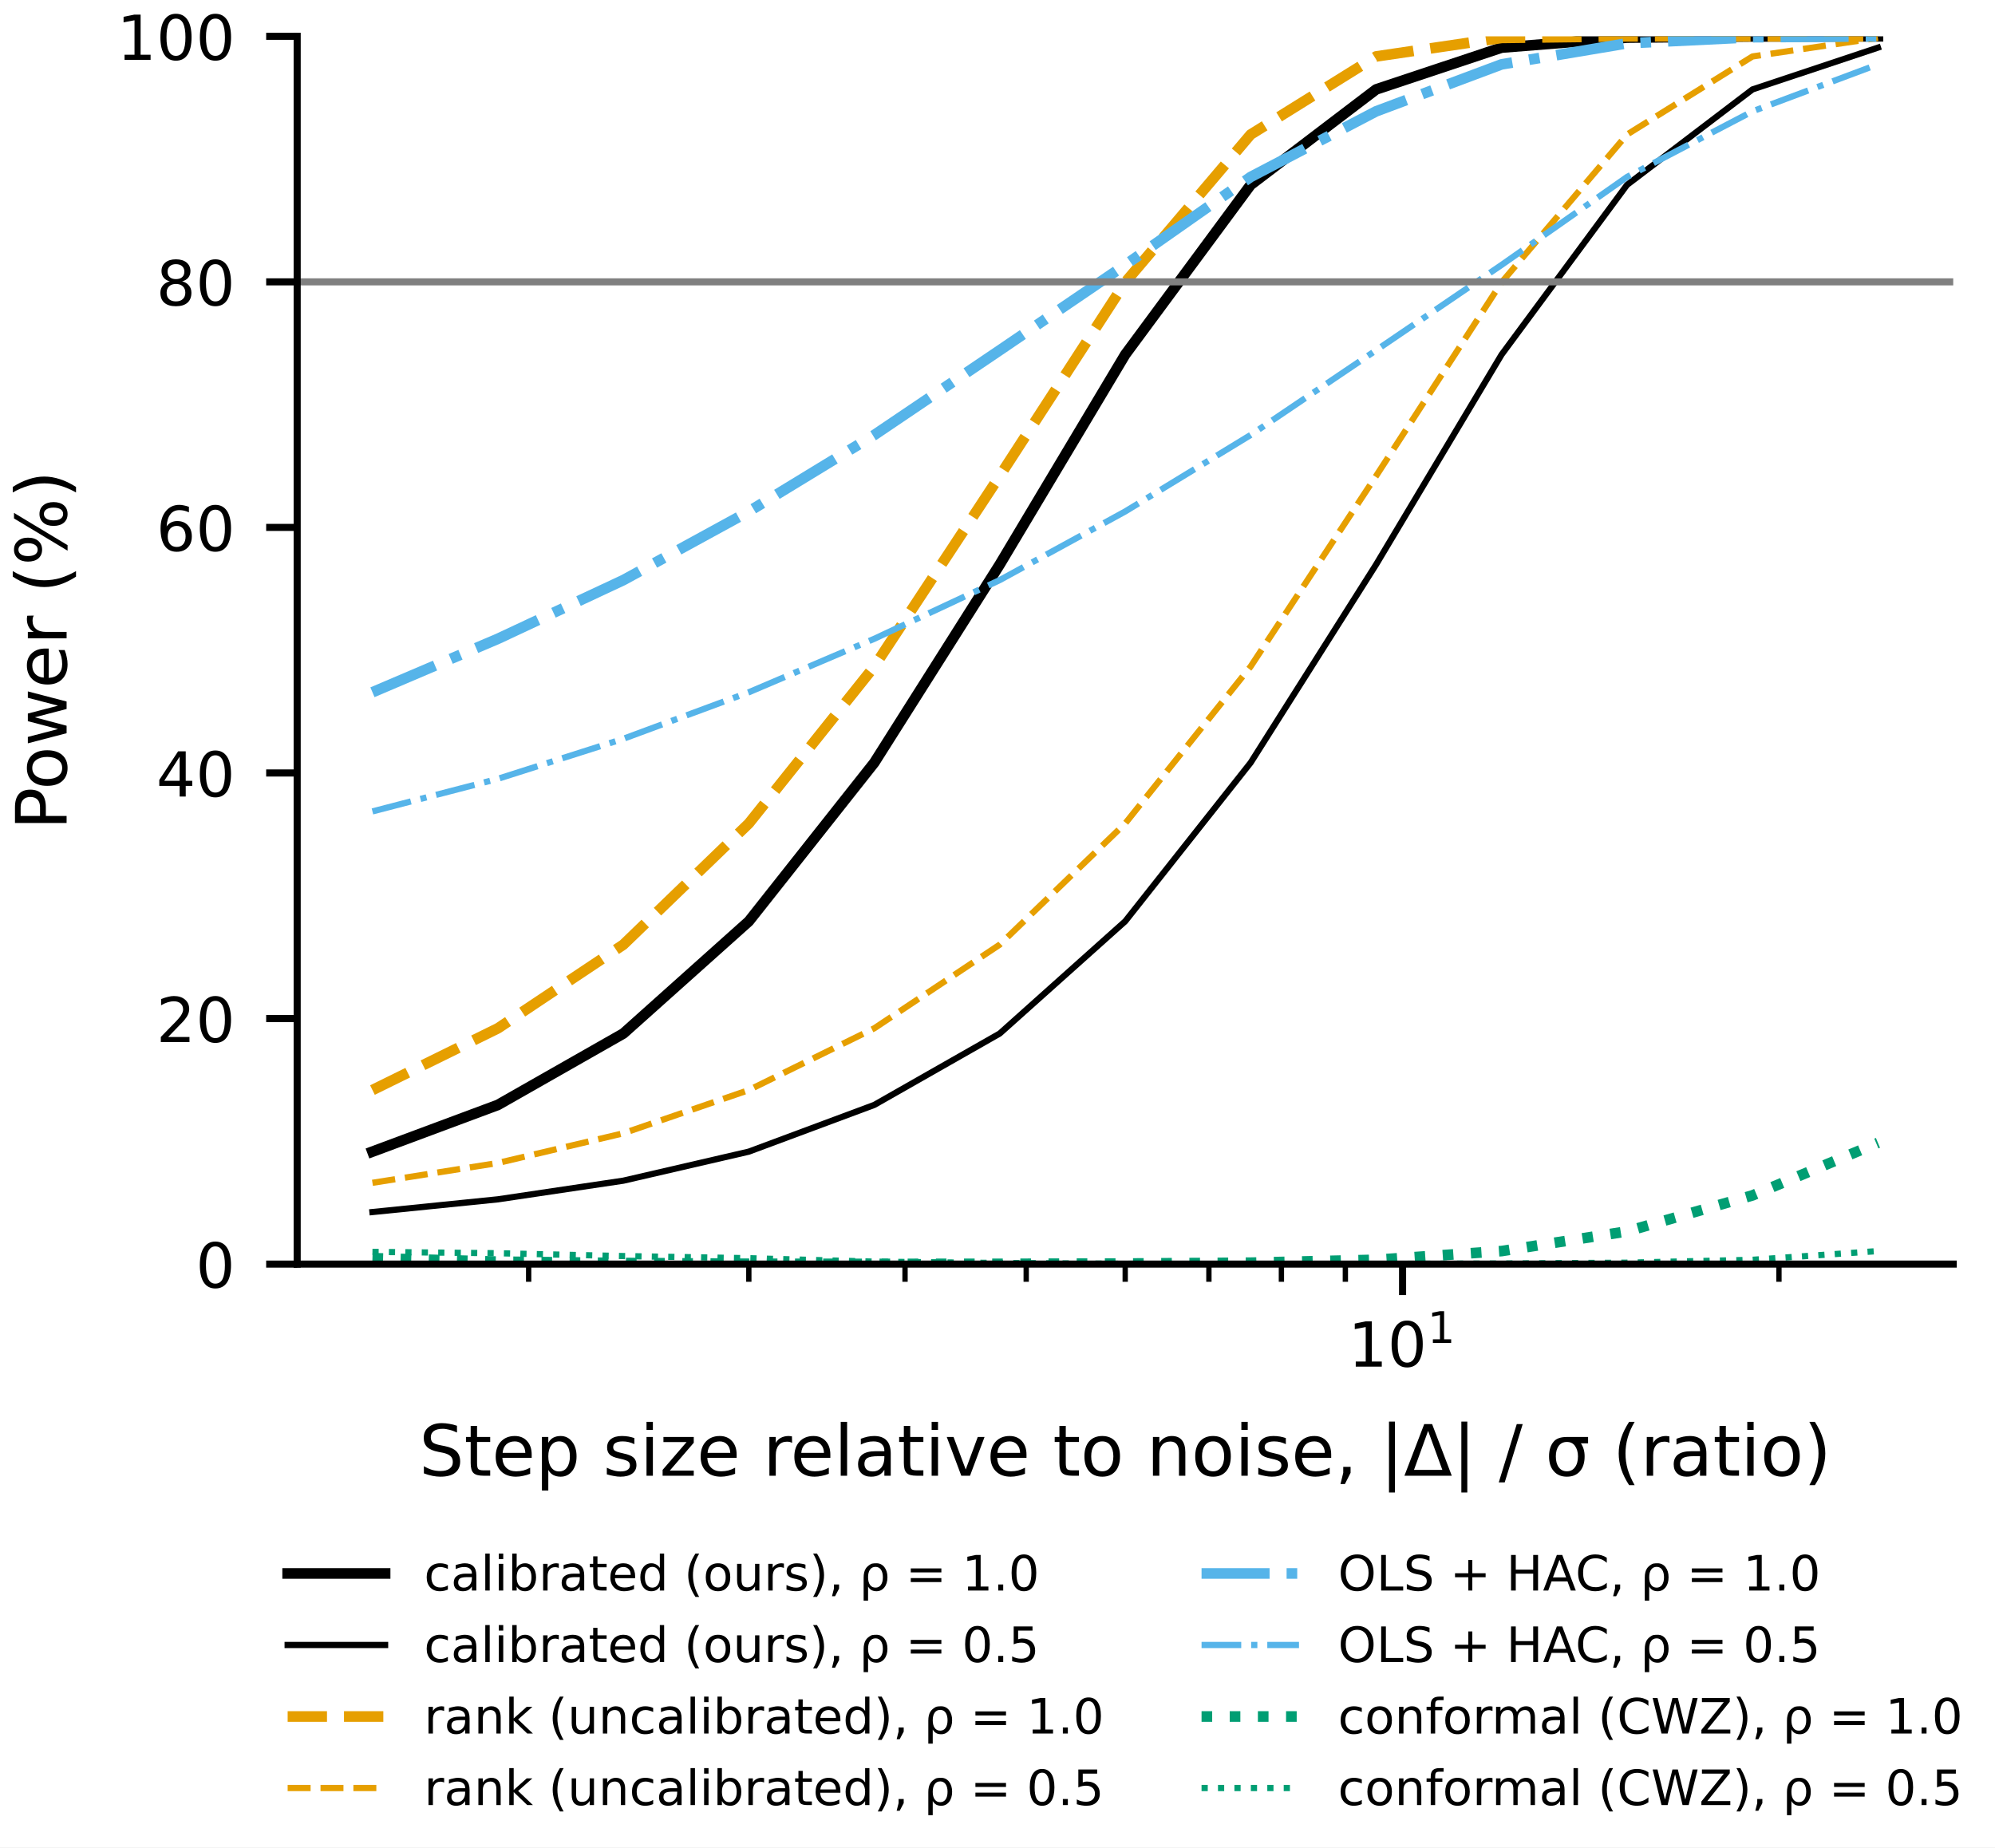
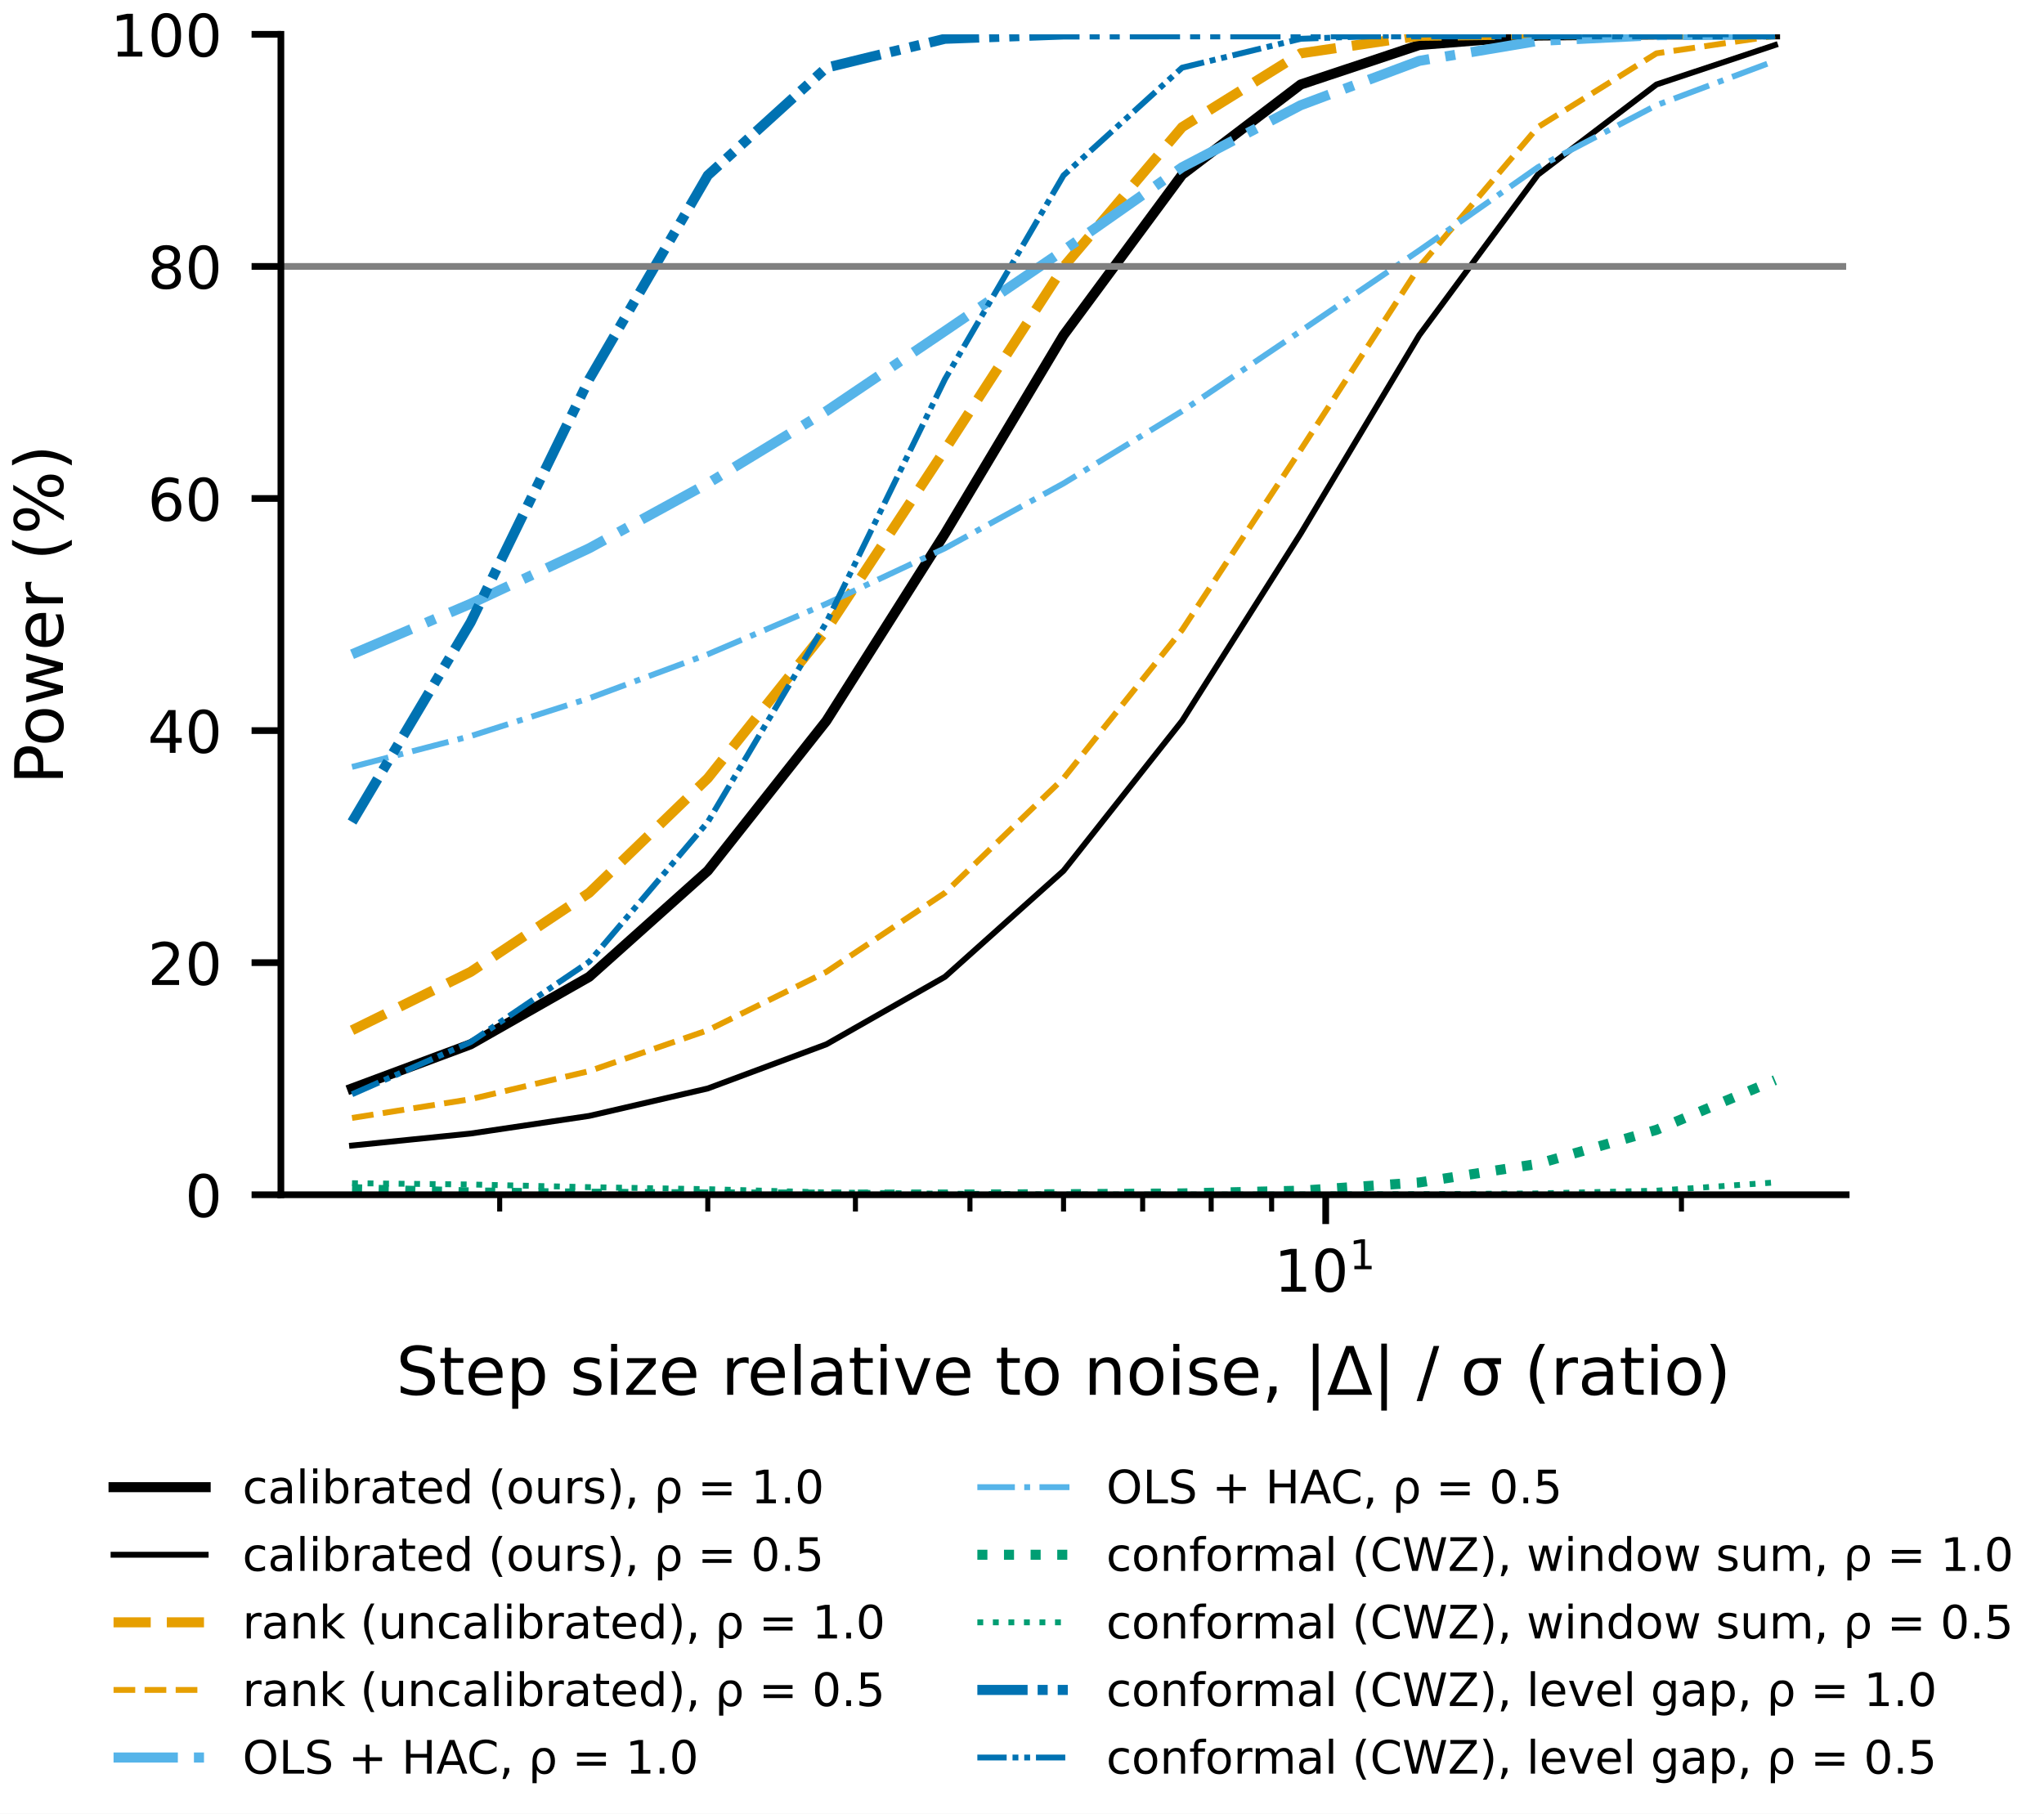
- <svg xmlns="http://www.w3.org/2000/svg" xmlns:xlink="http://www.w3.org/1999/xlink" width="225.189pt" height="208.551pt" viewBox="0 0 225.189 208.551" version="1.1">
+ <svg xmlns="http://www.w3.org/2000/svg" xmlns:xlink="http://www.w3.org/1999/xlink" width="244.098pt" height="216.624pt" viewBox="0 0 244.098 216.624" version="1.1">
  <defs>
    <style type="text/css">*{stroke-linejoin: round; stroke-linecap: butt}</style>
  </defs>
  <g id="figure_1">
    <g id="patch_1">
-       <path d="M 0 208.551  L 225.189 208.551  L 225.189 0  L 0 0  z " style="fill: #ffffff" />
+       <path d="M 0 216.624  L 244.098 216.624  L 244.098 0  L 0 0  z " style="fill: #ffffff" />
    </g>
    <g id="axes_1">
      <g id="patch_2">
        <path d="M 33.544 142.699  L 220.474 142.699  L 220.474 4.099  L 33.544 4.099  z " style="fill: #ffffff" />
      </g>
      <g id="matplotlib.axis_1">
        <g id="xtick_1">
          <g id="line2d_1">
            <defs>
-               <path id="m50f737cf4e" d="M 0 0  L 0 3.5  " style="stroke: #000000; stroke-width: 0.8" />
+               <path id="m58e43fa4f1" d="M 0 0  L 0 3.5  " style="stroke: #000000; stroke-width: 0.8" />
            </defs>
            <g>
-               <use xlink:href="#m50f737cf4e" x="158.318" y="142.699" style="stroke: #000000; stroke-width: 0.8" />
+               <use xlink:href="#m58e43fa4f1" x="158.318" y="142.699" style="stroke: #000000; stroke-width: 0.8" />
            </g>
          </g>
          <g id="text_1">
            <g transform="translate(152.1581 155.0184)">
              <text>
                <tspan style="font: 7px 'DejaVu Sans'" x="0 4.454" y="-0.744">10</tspan>
                <tspan style="font: 4.9px 'DejaVu Sans'" x="8.974" y="-3.423">1</tspan>
              </text>
            </g>
          </g>
        </g>
        <g id="xtick_2">
          <g id="line2d_2">
            <defs>
-               <path id="mc5d6abcd49" d="M 0 0  L 0 2  " style="stroke: #000000; stroke-width: 0.6" />
+               <path id="mc6468643ba" d="M 0 0  L 0 2  " style="stroke: #000000; stroke-width: 0.6" />
            </defs>
            <g>
-               <use xlink:href="#mc5d6abcd49" x="59.673" y="142.699" style="stroke: #000000; stroke-width: 0.6" />
+               <use xlink:href="#mc6468643ba" x="59.673" y="142.699" style="stroke: #000000; stroke-width: 0.6" />
            </g>
          </g>
        </g>
        <g id="xtick_3">
          <g id="line2d_3">
            <g>
-               <use xlink:href="#mc5d6abcd49" x="84.525" y="142.699" style="stroke: #000000; stroke-width: 0.6" />
+               <use xlink:href="#mc6468643ba" x="84.525" y="142.699" style="stroke: #000000; stroke-width: 0.6" />
            </g>
          </g>
        </g>
        <g id="xtick_4">
          <g id="line2d_4">
            <g>
-               <use xlink:href="#mc5d6abcd49" x="102.157" y="142.699" style="stroke: #000000; stroke-width: 0.6" />
+               <use xlink:href="#mc6468643ba" x="102.157" y="142.699" style="stroke: #000000; stroke-width: 0.6" />
            </g>
          </g>
        </g>
        <g id="xtick_5">
          <g id="line2d_5">
            <g>
-               <use xlink:href="#mc5d6abcd49" x="115.834" y="142.699" style="stroke: #000000; stroke-width: 0.6" />
+               <use xlink:href="#mc6468643ba" x="115.834" y="142.699" style="stroke: #000000; stroke-width: 0.6" />
            </g>
          </g>
        </g>
        <g id="xtick_6">
          <g id="line2d_6">
            <g>
-               <use xlink:href="#mc5d6abcd49" x="127.009" y="142.699" style="stroke: #000000; stroke-width: 0.6" />
+               <use xlink:href="#mc6468643ba" x="127.009" y="142.699" style="stroke: #000000; stroke-width: 0.6" />
            </g>
          </g>
        </g>
        <g id="xtick_7">
          <g id="line2d_7">
            <g>
-               <use xlink:href="#mc5d6abcd49" x="136.457" y="142.699" style="stroke: #000000; stroke-width: 0.6" />
+               <use xlink:href="#mc6468643ba" x="136.457" y="142.699" style="stroke: #000000; stroke-width: 0.6" />
            </g>
          </g>
        </g>
        <g id="xtick_8">
          <g id="line2d_8">
            <g>
-               <use xlink:href="#mc5d6abcd49" x="144.641" y="142.699" style="stroke: #000000; stroke-width: 0.6" />
+               <use xlink:href="#mc6468643ba" x="144.641" y="142.699" style="stroke: #000000; stroke-width: 0.6" />
            </g>
          </g>
        </g>
        <g id="xtick_9">
          <g id="line2d_9">
            <g>
-               <use xlink:href="#mc5d6abcd49" x="151.86" y="142.699" style="stroke: #000000; stroke-width: 0.6" />
+               <use xlink:href="#mc6468643ba" x="151.86" y="142.699" style="stroke: #000000; stroke-width: 0.6" />
            </g>
          </g>
        </g>
        <g id="xtick_10">
          <g id="line2d_10">
            <g>
-               <use xlink:href="#mc5d6abcd49" x="200.802" y="142.699" style="stroke: #000000; stroke-width: 0.6" />
+               <use xlink:href="#mc6468643ba" x="200.802" y="142.699" style="stroke: #000000; stroke-width: 0.6" />
            </g>
          </g>
        </g>
        <g id="text_2">
          <text style="font: 8px 'DejaVu Sans', 'Bitstream Vera Sans', 'Computer Modern Sans Serif', 'Lucida Grande', 'Verdana', 'Geneva', 'Lucid', 'Arial', 'Helvetica', 'Avant Garde', sans-serif; text-anchor: middle" x="127.009" y="166.588" transform="rotate(-0 127.0088 166.5879)">Step size relative to noise, |Δ| / σ (ratio)</text>
        </g>
      </g>
      <g id="matplotlib.axis_2">
        <g id="ytick_1">
          <g id="line2d_11">
            <defs>
-               <path id="m833710e493" d="M 0 0  L -3.5 0  " style="stroke: #000000; stroke-width: 0.8" />
+               <path id="m66376b1f79" d="M 0 0  L -3.5 0  " style="stroke: #000000; stroke-width: 0.8" />
            </defs>
            <g>
-               <use xlink:href="#m833710e493" x="33.544" y="142.699" style="stroke: #000000; stroke-width: 0.8" />
+               <use xlink:href="#m66376b1f79" x="33.544" y="142.699" style="stroke: #000000; stroke-width: 0.8" />
            </g>
          </g>
          <g id="text_3">
            <text style="font: 7px 'DejaVu Sans', 'Bitstream Vera Sans', 'Computer Modern Sans Serif', 'Lucida Grande', 'Verdana', 'Geneva', 'Lucid', 'Arial', 'Helvetica', 'Avant Garde', sans-serif; text-anchor: end" x="26.544" y="145.359" transform="rotate(-0 26.54375 145.3589)">0</text>
          </g>
        </g>
        <g id="ytick_2">
          <g id="line2d_12">
            <g>
-               <use xlink:href="#m833710e493" x="33.544" y="114.979" style="stroke: #000000; stroke-width: 0.8" />
+               <use xlink:href="#m66376b1f79" x="33.544" y="114.979" style="stroke: #000000; stroke-width: 0.8" />
            </g>
          </g>
          <g id="text_4">
            <text style="font: 7px 'DejaVu Sans', 'Bitstream Vera Sans', 'Computer Modern Sans Serif', 'Lucida Grande', 'Verdana', 'Geneva', 'Lucid', 'Arial', 'Helvetica', 'Avant Garde', sans-serif; text-anchor: end" x="26.544" y="117.639" transform="rotate(-0 26.54375 117.6389)">20</text>
          </g>
        </g>
        <g id="ytick_3">
          <g id="line2d_13">
            <g>
-               <use xlink:href="#m833710e493" x="33.544" y="87.259" style="stroke: #000000; stroke-width: 0.8" />
+               <use xlink:href="#m66376b1f79" x="33.544" y="87.259" style="stroke: #000000; stroke-width: 0.8" />
            </g>
          </g>
          <g id="text_5">
            <text style="font: 7px 'DejaVu Sans', 'Bitstream Vera Sans', 'Computer Modern Sans Serif', 'Lucida Grande', 'Verdana', 'Geneva', 'Lucid', 'Arial', 'Helvetica', 'Avant Garde', sans-serif; text-anchor: end" x="26.544" y="89.919" transform="rotate(-0 26.54375 89.91891)">40</text>
          </g>
        </g>
        <g id="ytick_4">
          <g id="line2d_14">
            <g>
-               <use xlink:href="#m833710e493" x="33.544" y="59.539" style="stroke: #000000; stroke-width: 0.8" />
+               <use xlink:href="#m66376b1f79" x="33.544" y="59.539" style="stroke: #000000; stroke-width: 0.8" />
            </g>
          </g>
          <g id="text_6">
            <text style="font: 7px 'DejaVu Sans', 'Bitstream Vera Sans', 'Computer Modern Sans Serif', 'Lucida Grande', 'Verdana', 'Geneva', 'Lucid', 'Arial', 'Helvetica', 'Avant Garde', sans-serif; text-anchor: end" x="26.544" y="62.199" transform="rotate(-0 26.54375 62.19891)">60</text>
          </g>
        </g>
        <g id="ytick_5">
          <g id="line2d_15">
            <g>
-               <use xlink:href="#m833710e493" x="33.544" y="31.819" style="stroke: #000000; stroke-width: 0.8" />
+               <use xlink:href="#m66376b1f79" x="33.544" y="31.819" style="stroke: #000000; stroke-width: 0.8" />
            </g>
          </g>
          <g id="text_7">
            <text style="font: 7px 'DejaVu Sans', 'Bitstream Vera Sans', 'Computer Modern Sans Serif', 'Lucida Grande', 'Verdana', 'Geneva', 'Lucid', 'Arial', 'Helvetica', 'Avant Garde', sans-serif; text-anchor: end" x="26.544" y="34.479" transform="rotate(-0 26.54375 34.47891)">80</text>
          </g>
        </g>
        <g id="ytick_6">
          <g id="line2d_16">
            <g>
-               <use xlink:href="#m833710e493" x="33.544" y="4.099" style="stroke: #000000; stroke-width: 0.8" />
+               <use xlink:href="#m66376b1f79" x="33.544" y="4.099" style="stroke: #000000; stroke-width: 0.8" />
            </g>
          </g>
          <g id="text_8">
            <text style="font: 7px 'DejaVu Sans', 'Bitstream Vera Sans', 'Computer Modern Sans Serif', 'Lucida Grande', 'Verdana', 'Geneva', 'Lucid', 'Arial', 'Helvetica', 'Avant Garde', sans-serif; text-anchor: end" x="26.544" y="6.759" transform="rotate(-0 26.54375 6.758906)">100</text>
          </g>
        </g>
        <g id="text_9">
          <text style="font: 8px 'DejaVu Sans', 'Bitstream Vera Sans', 'Computer Modern Sans Serif', 'Lucida Grande', 'Verdana', 'Geneva', 'Lucid', 'Arial', 'Helvetica', 'Avant Garde', sans-serif; text-anchor: middle" x="7.519" y="73.399" transform="rotate(-90 7.51875 73.39945)">Power (%)</text>
        </g>
      </g>
      <g id="line2d_17">
-         <path d="M 42.041 130.004  L 56.203 124.73  L 70.363 116.67  L 84.525 104.002  L 98.687 86.095  L 112.847 63.725  L 127.009 40.032  L 141.17 20.87  L 155.331 10.094  L 169.493 5.375  L 183.654 4.245  L 197.816 4.113  L 211.977 4.099  " clip-path="url(#p53a1757906)" style="fill: none; stroke: #000000; stroke-width: 1.2; stroke-linecap: square" />
+         <path d="M 42.041 130.004  L 56.203 124.73  L 70.363 116.67  L 84.525 104.002  L 98.687 86.095  L 112.847 63.725  L 127.009 40.032  L 141.17 20.87  L 155.331 10.094  L 169.493 5.375  L 183.654 4.245  L 197.816 4.113  L 211.977 4.099  " clip-path="url(#pa9e0a4fac0)" style="fill: none; stroke: #000000; stroke-width: 1.2; stroke-linecap: square" />
      </g>
      <g id="line2d_18">
-         <path d="M 42.041 136.823  L 56.203 135.388  L 70.363 133.282  L 84.525 130.004  L 98.687 124.73  L 112.847 116.67  L 127.009 104.002  L 141.17 86.095  L 155.331 63.725  L 169.493 40.032  L 183.654 20.87  L 197.816 10.094  L 211.977 5.375  " clip-path="url(#p53a1757906)" style="fill: none; stroke: #000000; stroke-width: 0.7; stroke-linecap: square" />
+         <path d="M 42.041 136.823  L 56.203 135.388  L 70.363 133.282  L 84.525 130.004  L 98.687 124.73  L 112.847 116.67  L 127.009 104.002  L 141.17 86.095  L 155.331 63.725  L 169.493 40.032  L 183.654 20.87  L 197.816 10.094  L 211.977 5.375  " clip-path="url(#pa9e0a4fac0)" style="fill: none; stroke: #000000; stroke-width: 0.7; stroke-linecap: square" />
      </g>
      <g id="line2d_19">
-         <path d="M 42.041 123.053  L 56.203 116.081  L 70.363 106.636  L 84.525 92.956  L 98.687 75.236  L 112.847 53.725  L 127.009 31.875  L 141.17 15.187  L 155.331 6.372  L 169.493 4.28  L 183.654 4.106  L 197.816 4.099  L 211.977 4.099  " clip-path="url(#p53a1757906)" style="fill: none; stroke-dasharray: 4.44,1.92; stroke-dashoffset: 0; stroke: #e69f00; stroke-width: 1.2" />
+         <path d="M 42.041 123.053  L 56.203 116.081  L 70.363 106.636  L 84.525 92.956  L 98.687 75.236  L 112.847 53.725  L 127.009 31.875  L 141.17 15.187  L 155.331 6.372  L 169.493 4.28  L 183.654 4.106  L 197.816 4.099  L 211.977 4.099  " clip-path="url(#pa9e0a4fac0)" style="fill: none; stroke-dasharray: 4.44,1.92; stroke-dashoffset: 0; stroke: #e69f00; stroke-width: 1.2" />
      </g>
      <g id="line2d_20">
-         <path d="M 42.041 133.524  L 56.203 131.286  L 70.363 127.932  L 84.525 123.053  L 98.687 116.081  L 112.847 106.636  L 127.009 92.956  L 141.17 75.236  L 155.331 53.725  L 169.493 31.875  L 183.654 15.187  L 197.816 6.372  L 211.977 4.28  " clip-path="url(#p53a1757906)" style="fill: none; stroke-dasharray: 2.59,1.12; stroke-dashoffset: 0; stroke: #e69f00; stroke-width: 0.7" />
+         <path d="M 42.041 133.524  L 56.203 131.286  L 70.363 127.932  L 84.525 123.053  L 98.687 116.081  L 112.847 106.636  L 127.009 92.956  L 141.17 75.236  L 155.331 53.725  L 169.493 31.875  L 183.654 15.187  L 197.816 6.372  L 211.977 4.28  " clip-path="url(#pa9e0a4fac0)" style="fill: none; stroke-dasharray: 2.59,1.12; stroke-dashoffset: 0; stroke: #e69f00; stroke-width: 0.7" />
      </g>
      <g id="line2d_21">
-         <path d="M 42.041 78.147  L 56.203 72.11  L 70.363 65.485  L 84.525 57.738  L 98.687 49.103  L 112.847 39.539  L 127.009 29.907  L 141.17 19.976  L 155.331 12.568  L 169.493 7.266  L 183.654 4.889  L 197.816 4.203  L 211.977 4.106  " clip-path="url(#p53a1757906)" style="fill: none; stroke-dasharray: 7.68,1.92,1.2,1.92; stroke-dashoffset: 0; stroke: #56b4e9; stroke-width: 1.2" />
+         <path d="M 42.041 78.147  L 56.203 72.11  L 70.363 65.485  L 84.525 57.738  L 98.687 49.103  L 112.847 39.539  L 127.009 29.907  L 141.17 19.976  L 155.331 12.568  L 169.493 7.266  L 183.654 4.889  L 197.816 4.203  L 211.977 4.106  " clip-path="url(#pa9e0a4fac0)" style="fill: none; stroke-dasharray: 7.68,1.92,1.2,1.92; stroke-dashoffset: 0; stroke: #56b4e9; stroke-width: 1.2" />
      </g>
      <g id="line2d_22">
-         <path d="M 42.041 91.598  L 56.203 87.918  L 70.363 83.399  L 84.525 78.147  L 98.687 72.11  L 112.847 65.485  L 127.009 57.738  L 141.17 49.103  L 155.331 39.539  L 169.493 29.907  L 183.654 19.976  L 197.816 12.568  L 211.977 7.266  " clip-path="url(#p53a1757906)" style="fill: none; stroke-dasharray: 4.48,1.12,0.7,1.12; stroke-dashoffset: 0; stroke: #56b4e9; stroke-width: 0.7" />
+         <path d="M 42.041 91.598  L 56.203 87.918  L 70.363 83.399  L 84.525 78.147  L 98.687 72.11  L 112.847 65.485  L 127.009 57.738  L 141.17 49.103  L 155.331 39.539  L 169.493 29.907  L 183.654 19.976  L 197.816 12.568  L 211.977 7.266  " clip-path="url(#pa9e0a4fac0)" style="fill: none; stroke-dasharray: 4.48,1.12,0.7,1.12; stroke-dashoffset: 0; stroke: #56b4e9; stroke-width: 0.7" />
      </g>
      <g id="line2d_23">
-         <path d="M 42.041 142.034  L 56.203 142.422  L 70.363 142.575  L 84.525 142.665  L 98.687 142.679  L 112.847 142.672  L 127.009 142.637  L 141.17 142.54  L 155.331 142.214  L 169.493 141.23  L 183.654 139.006  L 197.816 134.945  L 211.977 129.013  " clip-path="url(#p53a1757906)" style="fill: none; stroke-dasharray: 1.2,1.98; stroke-dashoffset: 0; stroke: #009e73; stroke-width: 1.2" />
+         <path d="M 42.041 142.034  L 56.203 142.422  L 70.363 142.575  L 84.525 142.665  L 98.687 142.679  L 112.847 142.672  L 127.009 142.637  L 141.17 142.54  L 155.331 142.214  L 169.493 141.23  L 183.654 139.006  L 197.816 134.945  L 211.977 129.013  " clip-path="url(#pa9e0a4fac0)" style="fill: none; stroke-dasharray: 1.2,1.98; stroke-dashoffset: 0; stroke: #009e73; stroke-width: 1.2" />
      </g>
      <g id="line2d_24">
-         <path d="M 42.041 141.32  L 56.203 141.473  L 70.363 141.792  L 84.525 142.034  L 98.687 142.422  L 112.847 142.575  L 127.009 142.665  L 141.17 142.679  L 155.331 142.672  L 169.493 142.637  L 183.654 142.54  L 197.816 142.214  L 211.977 141.23  " clip-path="url(#p53a1757906)" style="fill: none; stroke-dasharray: 0.7,1.155; stroke-dashoffset: 0; stroke: #009e73; stroke-width: 0.7" />
+         <path d="M 42.041 141.32  L 56.203 141.473  L 70.363 141.792  L 84.525 142.034  L 98.687 142.422  L 112.847 142.575  L 127.009 142.665  L 141.17 142.679  L 155.331 142.672  L 169.493 142.637  L 183.654 142.54  L 197.816 142.214  L 211.977 141.23  " clip-path="url(#pa9e0a4fac0)" style="fill: none; stroke-dasharray: 0.7,1.155; stroke-dashoffset: 0; stroke: #009e73; stroke-width: 0.7" />
      </g>
      <g id="line2d_25">
-         <path d="M 33.544 31.819  L 220.474 31.819  " clip-path="url(#p53a1757906)" style="fill: none; stroke: #808080; stroke-width: 0.8; stroke-linecap: square" />
+         <path d="M 42.041 98.181  L 56.203 74.335  L 70.363 45.291  L 84.525 20.946  L 98.687 8.084  L 112.847 4.633  L 127.009 4.12  L 141.17 4.099  L 155.331 4.099  L 169.493 4.099  L 183.654 4.099  L 197.816 4.099  L 211.977 4.099  " clip-path="url(#pa9e0a4fac0)" style="fill: none; stroke-dasharray: 6,1.2,1.2,1.2,1.2,1.2; stroke-dashoffset: 0; stroke: #0072b2; stroke-width: 1.2" />
+       </g>
+       <g id="line2d_26">
+         <path d="M 42.041 130.697  L 56.203 124.467  L 70.363 114.869  L 84.525 98.181  L 98.687 74.335  L 112.847 45.291  L 127.009 20.946  L 141.17 8.084  L 155.331 4.633  L 169.493 4.12  L 183.654 4.099  L 197.816 4.099  L 211.977 4.099  " clip-path="url(#pa9e0a4fac0)" style="fill: none; stroke-dasharray: 3.5,0.7,0.7,0.7,0.7,0.7; stroke-dashoffset: 0; stroke: #0072b2; stroke-width: 0.7" />
+       </g>
+       <g id="line2d_27">
+         <path d="M 33.544 31.819  L 220.474 31.819  " clip-path="url(#pa9e0a4fac0)" style="fill: none; stroke: #808080; stroke-width: 0.8; stroke-linecap: square" />
      </g>
      <g id="patch_3">
        <path d="M 33.544 142.699  L 33.544 4.099  " style="fill: none; stroke: #000000; stroke-width: 0.8; stroke-linejoin: miter; stroke-linecap: square" />
      </g>
      <g id="patch_4">
        <path d="M 33.544 142.699  L 220.474 142.699  " style="fill: none; stroke: #000000; stroke-width: 0.8; stroke-linejoin: miter; stroke-linecap: square" />
      </g>
      <g id="legend_1">
-         <g id="line2d_26">
-           <path d="M 32.469 177.624  L 37.969 177.624  L 43.469 177.624  " style="fill: none; stroke: #000000; stroke-width: 1.2; stroke-linecap: square" />
+         <g id="line2d_28">
+           <path d="M 13.56 177.624  L 19.06 177.624  L 24.56 177.624  " style="fill: none; stroke: #000000; stroke-width: 1.2; stroke-linecap: square" />
        </g>
        <g id="text_10">
-           <text style="font: 5.5px 'DejaVu Sans', 'Bitstream Vera Sans', 'Computer Modern Sans Serif', 'Lucida Grande', 'Verdana', 'Geneva', 'Lucid', 'Arial', 'Helvetica', 'Avant Garde', sans-serif; text-anchor: start" x="47.869" y="179.549" transform="rotate(-0 47.86891 179.5486)">calibrated (ours), ρ = 1.0</text>
-         </g>
-         <g id="line2d_27">
-           <path d="M 32.469 185.697  L 37.969 185.697  L 43.469 185.697  " style="fill: none; stroke: #000000; stroke-width: 0.7; stroke-linecap: square" />
+           <text style="font: 5.5px 'DejaVu Sans', 'Bitstream Vera Sans', 'Computer Modern Sans Serif', 'Lucida Grande', 'Verdana', 'Geneva', 'Lucid', 'Arial', 'Helvetica', 'Avant Garde', sans-serif; text-anchor: start" x="28.96" y="179.549" transform="rotate(-0 28.95965 179.5486)">calibrated (ours), ρ = 1.0</text>
+         </g>
+         <g id="line2d_29">
+           <path d="M 13.56 185.697  L 19.06 185.697  L 24.56 185.697  " style="fill: none; stroke: #000000; stroke-width: 0.7; stroke-linecap: square" />
        </g>
        <g id="text_11">
-           <text style="font: 5.5px 'DejaVu Sans', 'Bitstream Vera Sans', 'Computer Modern Sans Serif', 'Lucida Grande', 'Verdana', 'Geneva', 'Lucid', 'Arial', 'Helvetica', 'Avant Garde', sans-serif; text-anchor: start" x="47.869" y="187.622" transform="rotate(-0 47.86891 187.6216)">calibrated (ours), ρ = 0.5</text>
-         </g>
-         <g id="line2d_28">
-           <path d="M 32.469 193.77  L 37.969 193.77  L 43.469 193.77  " style="fill: none; stroke-dasharray: 4.44,1.92; stroke-dashoffset: 0; stroke: #e69f00; stroke-width: 1.2" />
+           <text style="font: 5.5px 'DejaVu Sans', 'Bitstream Vera Sans', 'Computer Modern Sans Serif', 'Lucida Grande', 'Verdana', 'Geneva', 'Lucid', 'Arial', 'Helvetica', 'Avant Garde', sans-serif; text-anchor: start" x="28.96" y="187.622" transform="rotate(-0 28.95965 187.6216)">calibrated (ours), ρ = 0.5</text>
+         </g>
+         <g id="line2d_30">
+           <path d="M 13.56 193.77  L 19.06 193.77  L 24.56 193.77  " style="fill: none; stroke-dasharray: 4.44,1.92; stroke-dashoffset: 0; stroke: #e69f00; stroke-width: 1.2" />
        </g>
        <g id="text_12">
-           <text style="font: 5.5px 'DejaVu Sans', 'Bitstream Vera Sans', 'Computer Modern Sans Serif', 'Lucida Grande', 'Verdana', 'Geneva', 'Lucid', 'Arial', 'Helvetica', 'Avant Garde', sans-serif; text-anchor: start" x="47.869" y="195.695" transform="rotate(-0 47.86891 195.6945)">rank (uncalibrated), ρ = 1.0</text>
-         </g>
-         <g id="line2d_29">
-           <path d="M 32.469 201.843  L 37.969 201.843  L 43.469 201.843  " style="fill: none; stroke-dasharray: 2.59,1.12; stroke-dashoffset: 0; stroke: #e69f00; stroke-width: 0.7" />
+           <text style="font: 5.5px 'DejaVu Sans', 'Bitstream Vera Sans', 'Computer Modern Sans Serif', 'Lucida Grande', 'Verdana', 'Geneva', 'Lucid', 'Arial', 'Helvetica', 'Avant Garde', sans-serif; text-anchor: start" x="28.96" y="195.695" transform="rotate(-0 28.95965 195.6945)">rank (uncalibrated), ρ = 1.0</text>
+         </g>
+         <g id="line2d_31">
+           <path d="M 13.56 201.843  L 19.06 201.843  L 24.56 201.843  " style="fill: none; stroke-dasharray: 2.59,1.12; stroke-dashoffset: 0; stroke: #e69f00; stroke-width: 0.7" />
        </g>
        <g id="text_13">
-           <text style="font: 5.5px 'DejaVu Sans', 'Bitstream Vera Sans', 'Computer Modern Sans Serif', 'Lucida Grande', 'Verdana', 'Geneva', 'Lucid', 'Arial', 'Helvetica', 'Avant Garde', sans-serif; text-anchor: start" x="47.869" y="203.768" transform="rotate(-0 47.86891 203.7675)">rank (uncalibrated), ρ = 0.5</text>
-         </g>
-         <g id="line2d_30">
-           <path d="M 135.627 177.624  L 141.127 177.624  L 146.627 177.624  " style="fill: none; stroke-dasharray: 7.68,1.92,1.2,1.92; stroke-dashoffset: 0; stroke: #56b4e9; stroke-width: 1.2" />
+           <text style="font: 5.5px 'DejaVu Sans', 'Bitstream Vera Sans', 'Computer Modern Sans Serif', 'Lucida Grande', 'Verdana', 'Geneva', 'Lucid', 'Arial', 'Helvetica', 'Avant Garde', sans-serif; text-anchor: start" x="28.96" y="203.768" transform="rotate(-0 28.95965 203.7675)">rank (uncalibrated), ρ = 0.5</text>
+         </g>
+         <g id="line2d_32">
+           <path d="M 13.56 209.915  L 19.06 209.915  L 24.56 209.915  " style="fill: none; stroke-dasharray: 7.68,1.92,1.2,1.92; stroke-dashoffset: 0; stroke: #56b4e9; stroke-width: 1.2" />
        </g>
        <g id="text_14">
-           <text style="font: 5.5px 'DejaVu Sans', 'Bitstream Vera Sans', 'Computer Modern Sans Serif', 'Lucida Grande', 'Verdana', 'Geneva', 'Lucid', 'Arial', 'Helvetica', 'Avant Garde', sans-serif; text-anchor: start" x="151.027" y="179.549" transform="rotate(-0 151.0266 179.5486)">OLS + HAC, ρ = 1.0</text>
-         </g>
-         <g id="line2d_31">
-           <path d="M 135.627 185.697  L 141.127 185.697  L 146.627 185.697  " style="fill: none; stroke-dasharray: 4.48,1.12,0.7,1.12; stroke-dashoffset: 0; stroke: #56b4e9; stroke-width: 0.7" />
+           <text style="font: 5.5px 'DejaVu Sans', 'Bitstream Vera Sans', 'Computer Modern Sans Serif', 'Lucida Grande', 'Verdana', 'Geneva', 'Lucid', 'Arial', 'Helvetica', 'Avant Garde', sans-serif; text-anchor: start" x="28.96" y="211.84" transform="rotate(-0 28.95965 211.8405)">OLS + HAC, ρ = 1.0</text>
+         </g>
+         <g id="line2d_33">
+           <path d="M 116.717 177.624  L 122.217 177.624  L 127.717 177.624  " style="fill: none; stroke-dasharray: 4.48,1.12,0.7,1.12; stroke-dashoffset: 0; stroke: #56b4e9; stroke-width: 0.7" />
        </g>
        <g id="text_15">
-           <text style="font: 5.5px 'DejaVu Sans', 'Bitstream Vera Sans', 'Computer Modern Sans Serif', 'Lucida Grande', 'Verdana', 'Geneva', 'Lucid', 'Arial', 'Helvetica', 'Avant Garde', sans-serif; text-anchor: start" x="151.027" y="187.622" transform="rotate(-0 151.0266 187.6216)">OLS + HAC, ρ = 0.5</text>
-         </g>
-         <g id="line2d_32">
-           <path d="M 135.627 193.77  L 141.127 193.77  L 146.627 193.77  " style="fill: none; stroke-dasharray: 1.2,1.98; stroke-dashoffset: 0; stroke: #009e73; stroke-width: 1.2" />
+           <text style="font: 5.5px 'DejaVu Sans', 'Bitstream Vera Sans', 'Computer Modern Sans Serif', 'Lucida Grande', 'Verdana', 'Geneva', 'Lucid', 'Arial', 'Helvetica', 'Avant Garde', sans-serif; text-anchor: start" x="132.117" y="179.549" transform="rotate(-0 132.1173 179.5486)">OLS + HAC, ρ = 0.5</text>
+         </g>
+         <g id="line2d_34">
+           <path d="M 116.717 185.697  L 122.217 185.697  L 127.717 185.697  " style="fill: none; stroke-dasharray: 1.2,1.98; stroke-dashoffset: 0; stroke: #009e73; stroke-width: 1.2" />
        </g>
        <g id="text_16">
-           <text style="font: 5.5px 'DejaVu Sans', 'Bitstream Vera Sans', 'Computer Modern Sans Serif', 'Lucida Grande', 'Verdana', 'Geneva', 'Lucid', 'Arial', 'Helvetica', 'Avant Garde', sans-serif; text-anchor: start" x="151.027" y="195.695" transform="rotate(-0 151.0266 195.6945)">conformal (CWZ), ρ = 1.0</text>
-         </g>
-         <g id="line2d_33">
-           <path d="M 135.627 201.843  L 141.127 201.843  L 146.627 201.843  " style="fill: none; stroke-dasharray: 0.7,1.155; stroke-dashoffset: 0; stroke: #009e73; stroke-width: 0.7" />
+           <text style="font: 5.5px 'DejaVu Sans', 'Bitstream Vera Sans', 'Computer Modern Sans Serif', 'Lucida Grande', 'Verdana', 'Geneva', 'Lucid', 'Arial', 'Helvetica', 'Avant Garde', sans-serif; text-anchor: start" x="132.117" y="187.622" transform="rotate(-0 132.1173 187.6216)">conformal (CWZ), window sum, ρ = 1.0</text>
+         </g>
+         <g id="line2d_35">
+           <path d="M 116.717 193.77  L 122.217 193.77  L 127.717 193.77  " style="fill: none; stroke-dasharray: 0.7,1.155; stroke-dashoffset: 0; stroke: #009e73; stroke-width: 0.7" />
        </g>
        <g id="text_17">
-           <text style="font: 5.5px 'DejaVu Sans', 'Bitstream Vera Sans', 'Computer Modern Sans Serif', 'Lucida Grande', 'Verdana', 'Geneva', 'Lucid', 'Arial', 'Helvetica', 'Avant Garde', sans-serif; text-anchor: start" x="151.027" y="203.768" transform="rotate(-0 151.0266 203.7675)">conformal (CWZ), ρ = 0.5</text>
+           <text style="font: 5.5px 'DejaVu Sans', 'Bitstream Vera Sans', 'Computer Modern Sans Serif', 'Lucida Grande', 'Verdana', 'Geneva', 'Lucid', 'Arial', 'Helvetica', 'Avant Garde', sans-serif; text-anchor: start" x="132.117" y="195.695" transform="rotate(-0 132.1173 195.6945)">conformal (CWZ), window sum, ρ = 0.5</text>
+         </g>
+         <g id="line2d_36">
+           <path d="M 116.717 201.843  L 122.217 201.843  L 127.717 201.843  " style="fill: none; stroke-dasharray: 6,1.2,1.2,1.2,1.2,1.2; stroke-dashoffset: 0; stroke: #0072b2; stroke-width: 1.2" />
+         </g>
+         <g id="text_18">
+           <text style="font: 5.5px 'DejaVu Sans', 'Bitstream Vera Sans', 'Computer Modern Sans Serif', 'Lucida Grande', 'Verdana', 'Geneva', 'Lucid', 'Arial', 'Helvetica', 'Avant Garde', sans-serif; text-anchor: start" x="132.117" y="203.768" transform="rotate(-0 132.1173 203.7675)">conformal (CWZ), level gap, ρ = 1.0</text>
+         </g>
+         <g id="line2d_37">
+           <path d="M 116.717 209.915  L 122.217 209.915  L 127.717 209.915  " style="fill: none; stroke-dasharray: 3.5,0.7,0.7,0.7,0.7,0.7; stroke-dashoffset: 0; stroke: #0072b2; stroke-width: 0.7" />
+         </g>
+         <g id="text_19">
+           <text style="font: 5.5px 'DejaVu Sans', 'Bitstream Vera Sans', 'Computer Modern Sans Serif', 'Lucida Grande', 'Verdana', 'Geneva', 'Lucid', 'Arial', 'Helvetica', 'Avant Garde', sans-serif; text-anchor: start" x="132.117" y="211.84" transform="rotate(-0 132.1173 211.8405)">conformal (CWZ), level gap, ρ = 0.5</text>
        </g>
      </g>
    </g>
  </g>
  <defs>
-     <clipPath id="p53a1757906">
+     <clipPath id="pa9e0a4fac0">
      <rect x="33.544" y="4.099" width="186.93" height="138.6" />
    </clipPath>
  </defs>
</svg>
